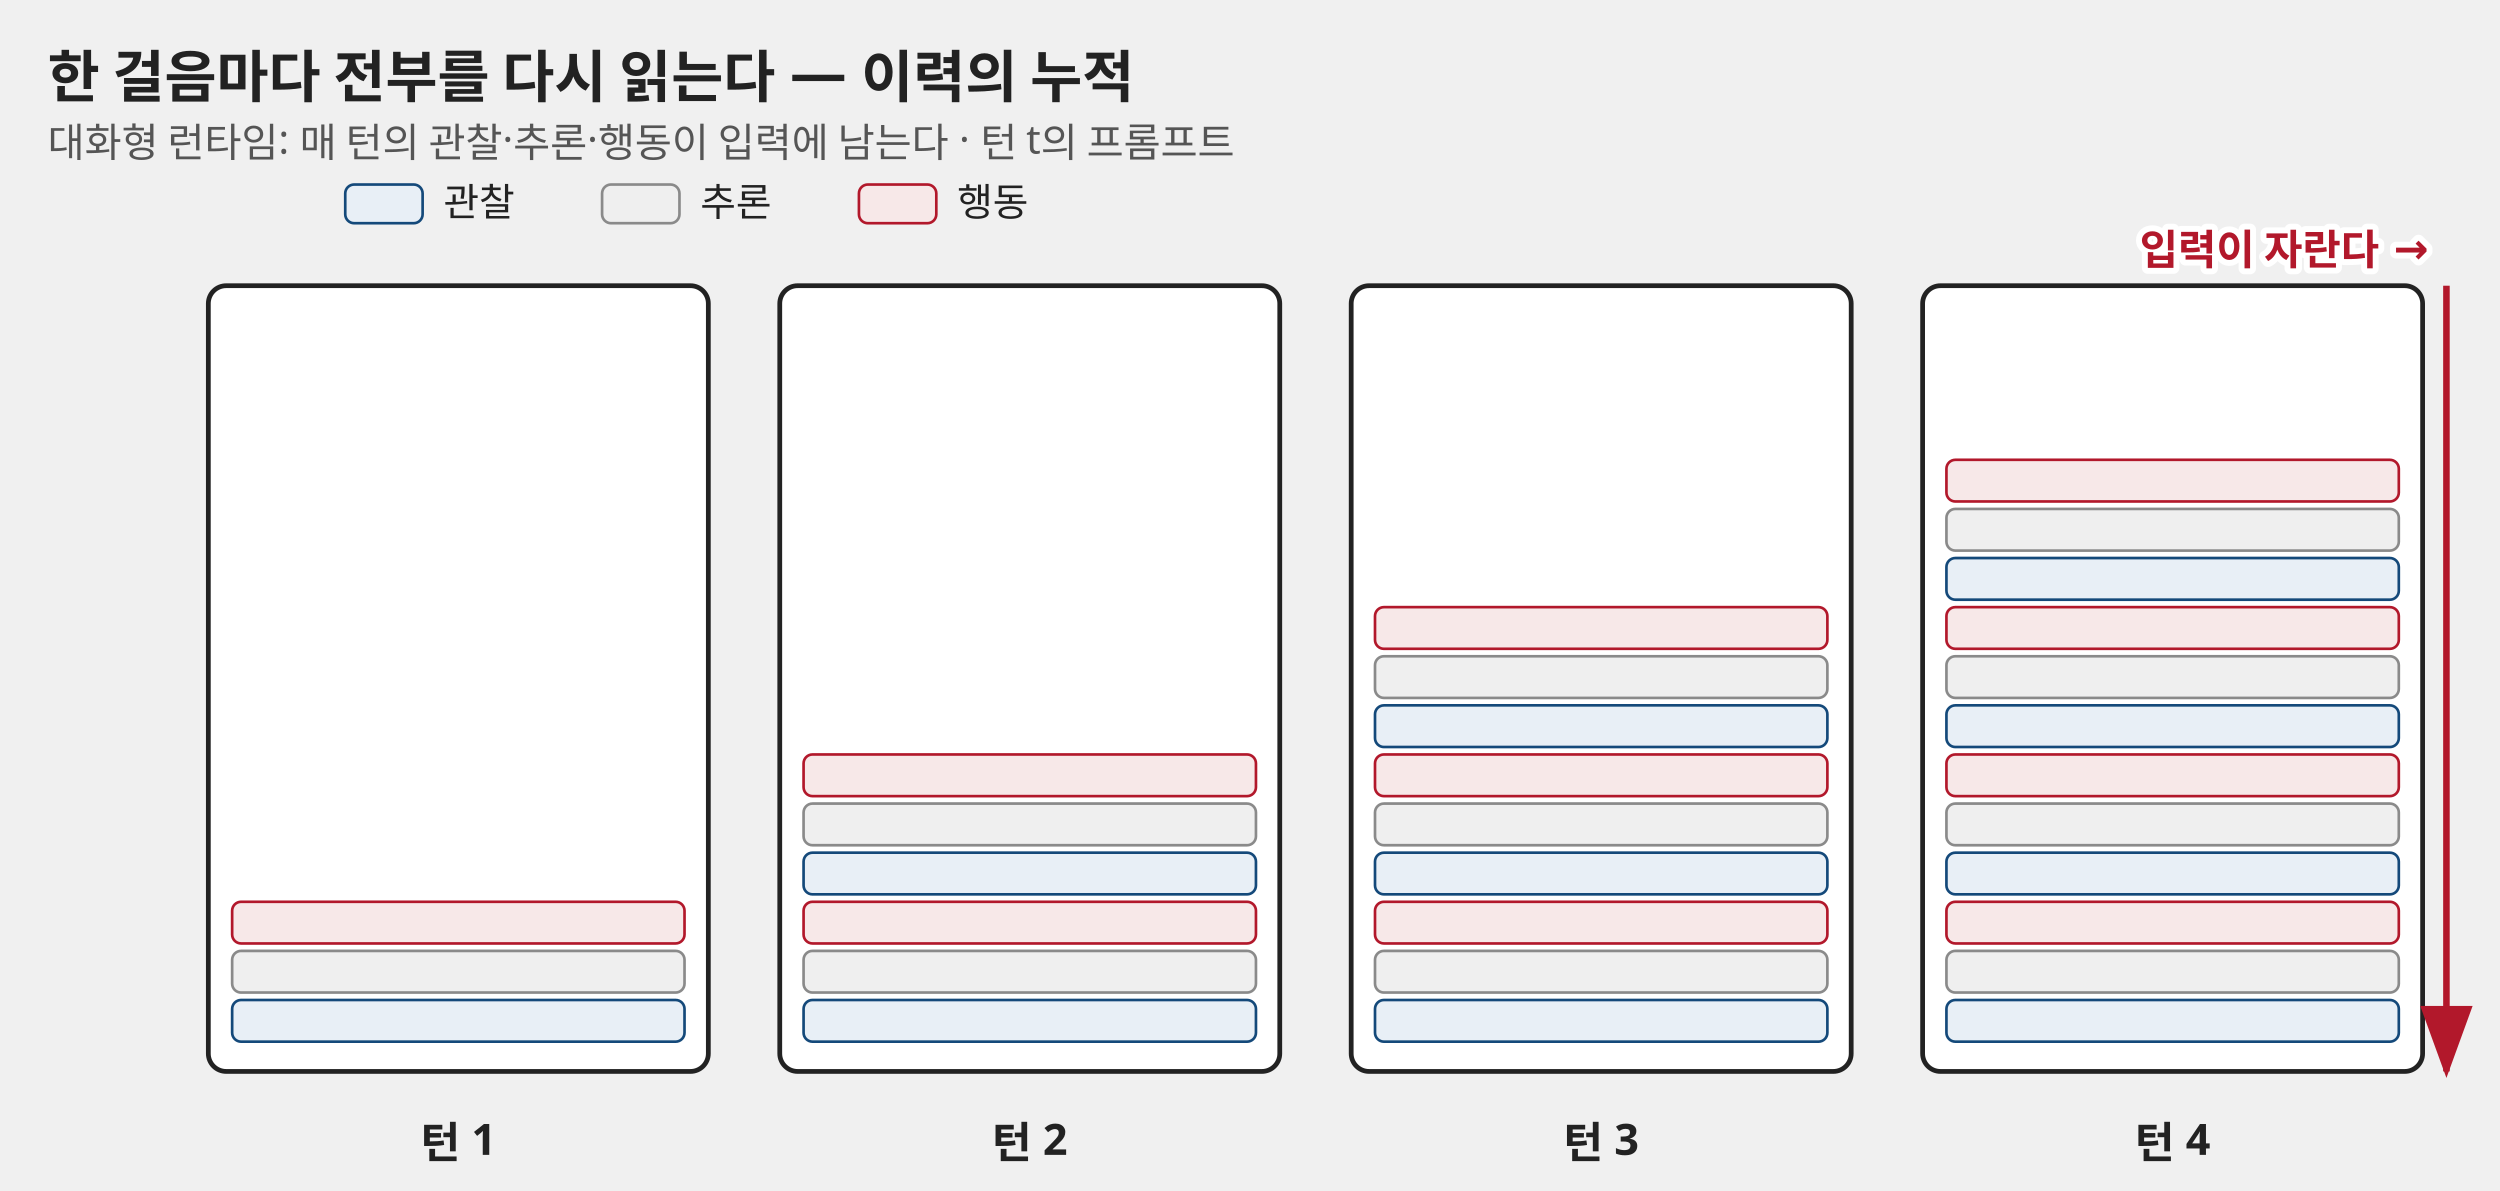
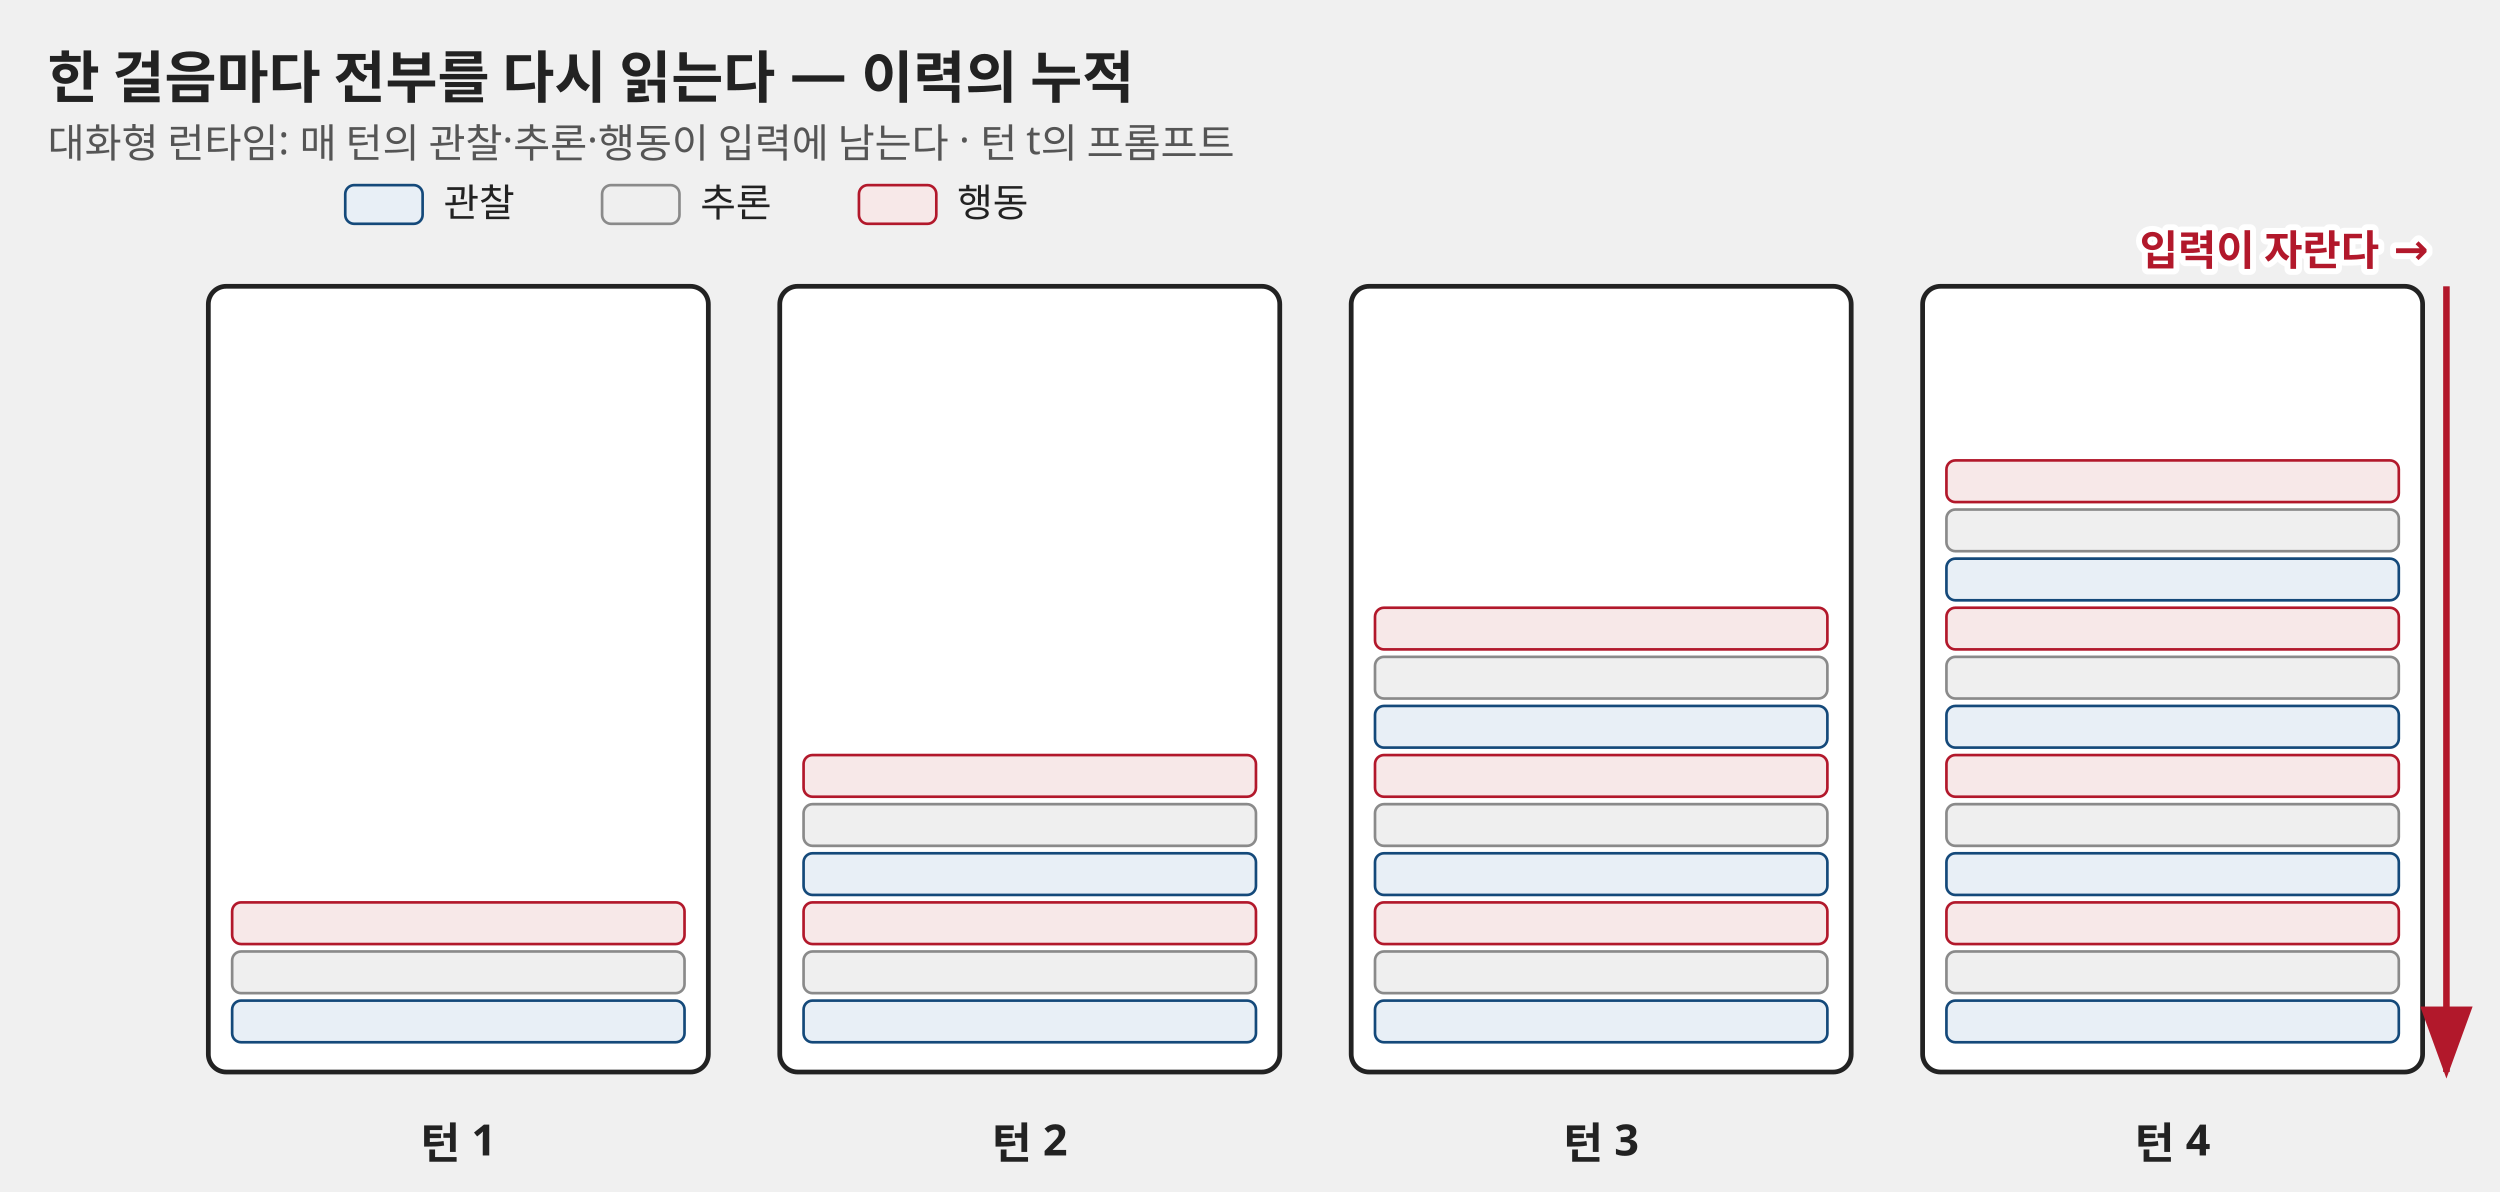
- <svg xmlns="http://www.w3.org/2000/svg" viewBox="0 0 840 400" width="840" height="400" style="background:#ffffff">
+ <svg xmlns="http://www.w3.org/2000/svg" viewBox="0 0 840 400" width="600" height="286" style="background:#ffffff">
  <defs>
    <marker id="ah" markerWidth="11" markerHeight="8" refX="10" refY="4" orient="auto">
      <polygon points="0 0, 11 4, 0 8" fill="#222222" />
    </marker>
    <marker id="ahb" markerWidth="11" markerHeight="8" refX="10" refY="4" orient="auto">
      <polygon points="0 0, 11 4, 0 8" fill="#14497a" />
    </marker>
    <marker id="ahr" markerWidth="11" markerHeight="8" refX="10" refY="4" orient="auto">
      <polygon points="0 0, 11 4, 0 8" fill="#b2182b" />
    </marker>
    <marker id="ahg" markerWidth="11" markerHeight="8" refX="10" refY="4" orient="auto">
      <polygon points="0 0, 11 4, 0 8" fill="#8a8a8a" />
    </marker>
  </defs>
  <text x="16.0" y="26.0" font-family="NanumSquare_ac, NanumGothic, sans-serif" font-size="19" fill="#222222" text-anchor="start" dominant-baseline="middle" font-weight="bold">한 걸음마다 전부를 다시 읽는다 — 이력의 누적</text>
  <text x="16.0" y="48.0" font-family="NanumSquare_ac, NanumGothic, sans-serif" font-size="13.5" fill="#555555" text-anchor="start" dominant-baseline="middle">대화형 런타임: 매 턴의 관찰·추론·행동이 입력에 남는다 · 턴 t의 프롬프트</text>
  <rect x="70.0" y="96.0" width="168.0" height="264.0" rx="6" fill="#ffffff" stroke="#222222" stroke-width="1.6" />
  <rect x="78.0" y="336.0" width="152.0" height="14.0" rx="3" fill="#e8eff6" stroke="#14497a" stroke-width="0.9" />
  <rect x="78.0" y="319.5" width="152.0" height="14.0" rx="3" fill="#efefef" stroke="#8a8a8a" stroke-width="0.9" />
  <rect x="78.0" y="303.0" width="152.0" height="14.0" rx="3" fill="#f7e8e8" stroke="#b2182b" stroke-width="0.9" />
  <text x="154.0" y="384.0" font-family="NanumSquare_ac, NanumGothic, sans-serif" font-size="14.5" fill="#222222" text-anchor="middle" dominant-baseline="middle" font-weight="bold">턴 1</text>
  <rect x="262.0" y="96.0" width="168.0" height="264.0" rx="6" fill="#ffffff" stroke="#222222" stroke-width="1.6" />
  <rect x="270.0" y="336.0" width="152.0" height="14.0" rx="3" fill="#e8eff6" stroke="#14497a" stroke-width="0.9" />
  <rect x="270.0" y="319.5" width="152.0" height="14.0" rx="3" fill="#efefef" stroke="#8a8a8a" stroke-width="0.9" />
  <rect x="270.0" y="303.0" width="152.0" height="14.0" rx="3" fill="#f7e8e8" stroke="#b2182b" stroke-width="0.9" />
  <rect x="270.0" y="286.5" width="152.0" height="14.0" rx="3" fill="#e8eff6" stroke="#14497a" stroke-width="0.9" />
  <rect x="270.0" y="270.0" width="152.0" height="14.0" rx="3" fill="#efefef" stroke="#8a8a8a" stroke-width="0.9" />
  <rect x="270.0" y="253.5" width="152.0" height="14.0" rx="3" fill="#f7e8e8" stroke="#b2182b" stroke-width="0.9" />
  <text x="346.0" y="384.0" font-family="NanumSquare_ac, NanumGothic, sans-serif" font-size="14.5" fill="#222222" text-anchor="middle" dominant-baseline="middle" font-weight="bold">턴 2</text>
  <rect x="454.0" y="96.0" width="168.0" height="264.0" rx="6" fill="#ffffff" stroke="#222222" stroke-width="1.6" />
  <rect x="462.0" y="336.0" width="152.0" height="14.0" rx="3" fill="#e8eff6" stroke="#14497a" stroke-width="0.9" />
  <rect x="462.0" y="319.5" width="152.0" height="14.0" rx="3" fill="#efefef" stroke="#8a8a8a" stroke-width="0.9" />
  <rect x="462.0" y="303.0" width="152.0" height="14.0" rx="3" fill="#f7e8e8" stroke="#b2182b" stroke-width="0.9" />
  <rect x="462.0" y="286.5" width="152.0" height="14.0" rx="3" fill="#e8eff6" stroke="#14497a" stroke-width="0.9" />
  <rect x="462.0" y="270.0" width="152.0" height="14.0" rx="3" fill="#efefef" stroke="#8a8a8a" stroke-width="0.9" />
  <rect x="462.0" y="253.5" width="152.0" height="14.0" rx="3" fill="#f7e8e8" stroke="#b2182b" stroke-width="0.9" />
  <rect x="462.0" y="237.0" width="152.0" height="14.0" rx="3" fill="#e8eff6" stroke="#14497a" stroke-width="0.9" />
  <rect x="462.0" y="220.5" width="152.0" height="14.0" rx="3" fill="#efefef" stroke="#8a8a8a" stroke-width="0.9" />
  <rect x="462.0" y="204.0" width="152.0" height="14.0" rx="3" fill="#f7e8e8" stroke="#b2182b" stroke-width="0.9" />
  <text x="538.0" y="384.0" font-family="NanumSquare_ac, NanumGothic, sans-serif" font-size="14.5" fill="#222222" text-anchor="middle" dominant-baseline="middle" font-weight="bold">턴 3</text>
  <rect x="646.0" y="96.0" width="168.0" height="264.0" rx="6" fill="#ffffff" stroke="#222222" stroke-width="1.6" />
  <rect x="654.0" y="336.0" width="152.0" height="14.0" rx="3" fill="#e8eff6" stroke="#14497a" stroke-width="0.9" />
  <rect x="654.0" y="319.5" width="152.0" height="14.0" rx="3" fill="#efefef" stroke="#8a8a8a" stroke-width="0.9" />
  <rect x="654.0" y="303.0" width="152.0" height="14.0" rx="3" fill="#f7e8e8" stroke="#b2182b" stroke-width="0.9" />
  <rect x="654.0" y="286.5" width="152.0" height="14.0" rx="3" fill="#e8eff6" stroke="#14497a" stroke-width="0.9" />
  <rect x="654.0" y="270.0" width="152.0" height="14.0" rx="3" fill="#efefef" stroke="#8a8a8a" stroke-width="0.9" />
  <rect x="654.0" y="253.5" width="152.0" height="14.0" rx="3" fill="#f7e8e8" stroke="#b2182b" stroke-width="0.9" />
  <rect x="654.0" y="237.0" width="152.0" height="14.0" rx="3" fill="#e8eff6" stroke="#14497a" stroke-width="0.9" />
  <rect x="654.0" y="220.5" width="152.0" height="14.0" rx="3" fill="#efefef" stroke="#8a8a8a" stroke-width="0.9" />
  <rect x="654.0" y="204.0" width="152.0" height="14.0" rx="3" fill="#f7e8e8" stroke="#b2182b" stroke-width="0.9" />
  <rect x="654.0" y="187.5" width="152.0" height="14.0" rx="3" fill="#e8eff6" stroke="#14497a" stroke-width="0.9" />
  <rect x="654.0" y="171.0" width="152.0" height="14.0" rx="3" fill="#efefef" stroke="#8a8a8a" stroke-width="0.9" />
  <rect x="654.0" y="154.5" width="152.0" height="14.0" rx="3" fill="#f7e8e8" stroke="#b2182b" stroke-width="0.9" />
  <text x="730.0" y="384.0" font-family="NanumSquare_ac, NanumGothic, sans-serif" font-size="14.5" fill="#222222" text-anchor="middle" dominant-baseline="middle" font-weight="bold">턴 4</text>
  <rect x="116.0" y="62.0" width="26.0" height="13.0" rx="3" fill="#e8eff6" stroke="#14497a" stroke-width="0.9" />
  <text x="149.0" y="68.0" font-family="NanumSquare_ac, NanumGothic, sans-serif" font-size="13" fill="#222222" text-anchor="start" dominant-baseline="middle">관찰</text>
  <rect x="202.3" y="62.0" width="26.0" height="13.0" rx="3" fill="#efefef" stroke="#8a8a8a" stroke-width="0.9" />
  <text x="235.3" y="68.0" font-family="NanumSquare_ac, NanumGothic, sans-serif" font-size="13" fill="#222222" text-anchor="start" dominant-baseline="middle">추론</text>
  <rect x="288.6" y="62.0" width="26.0" height="13.0" rx="3" fill="#f7e8e8" stroke="#b2182b" stroke-width="0.9" />
  <text x="321.6" y="68.0" font-family="NanumSquare_ac, NanumGothic, sans-serif" font-size="13" fill="#222222" text-anchor="start" dominant-baseline="middle">행동</text>
  <line x1="822.0" y1="96.0" x2="822.0" y2="360.0" stroke="#b2182b" stroke-width="2.2" marker-end="url(#ahr)" />
  <text x="816.0" y="84.0" font-family="NanumSquare_ac, NanumGothic, sans-serif" font-size="14" fill="#b2182b" text-anchor="end" dominant-baseline="middle" font-weight="bold" stroke="#ffffff" stroke-width="4" paint-order="stroke" stroke-linejoin="round">입력이 자란다 →</text>
</svg>
